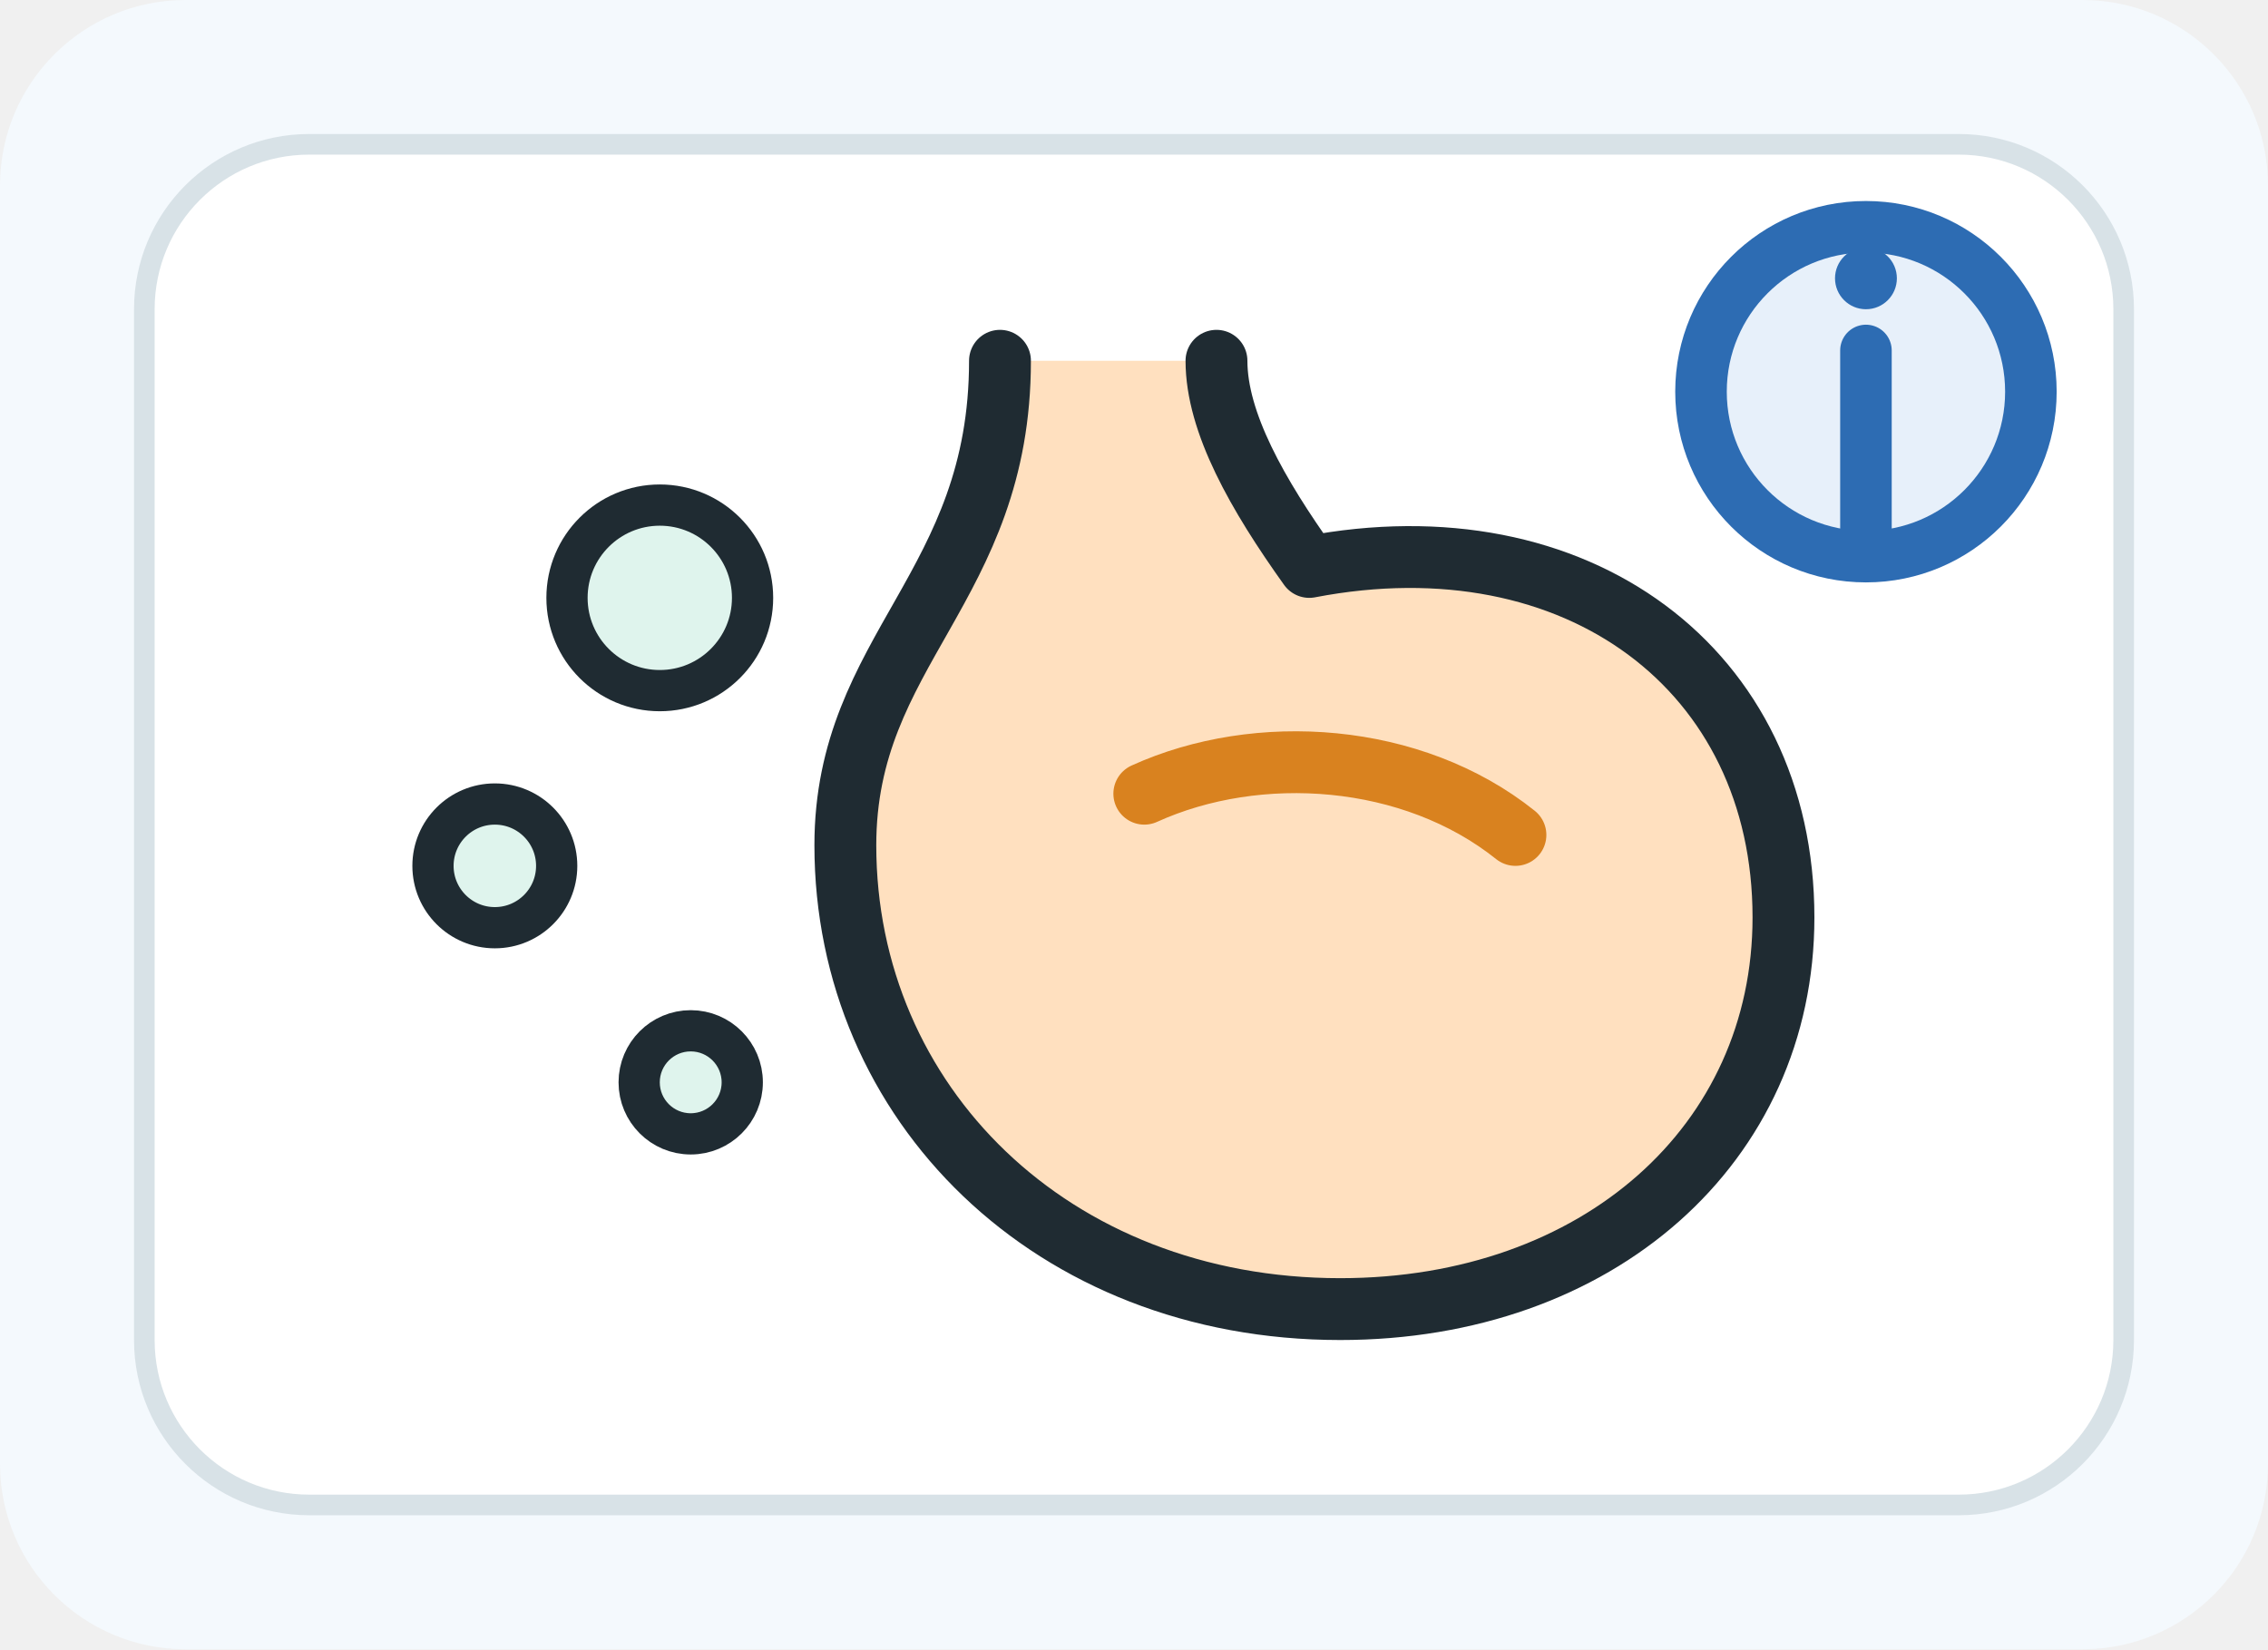
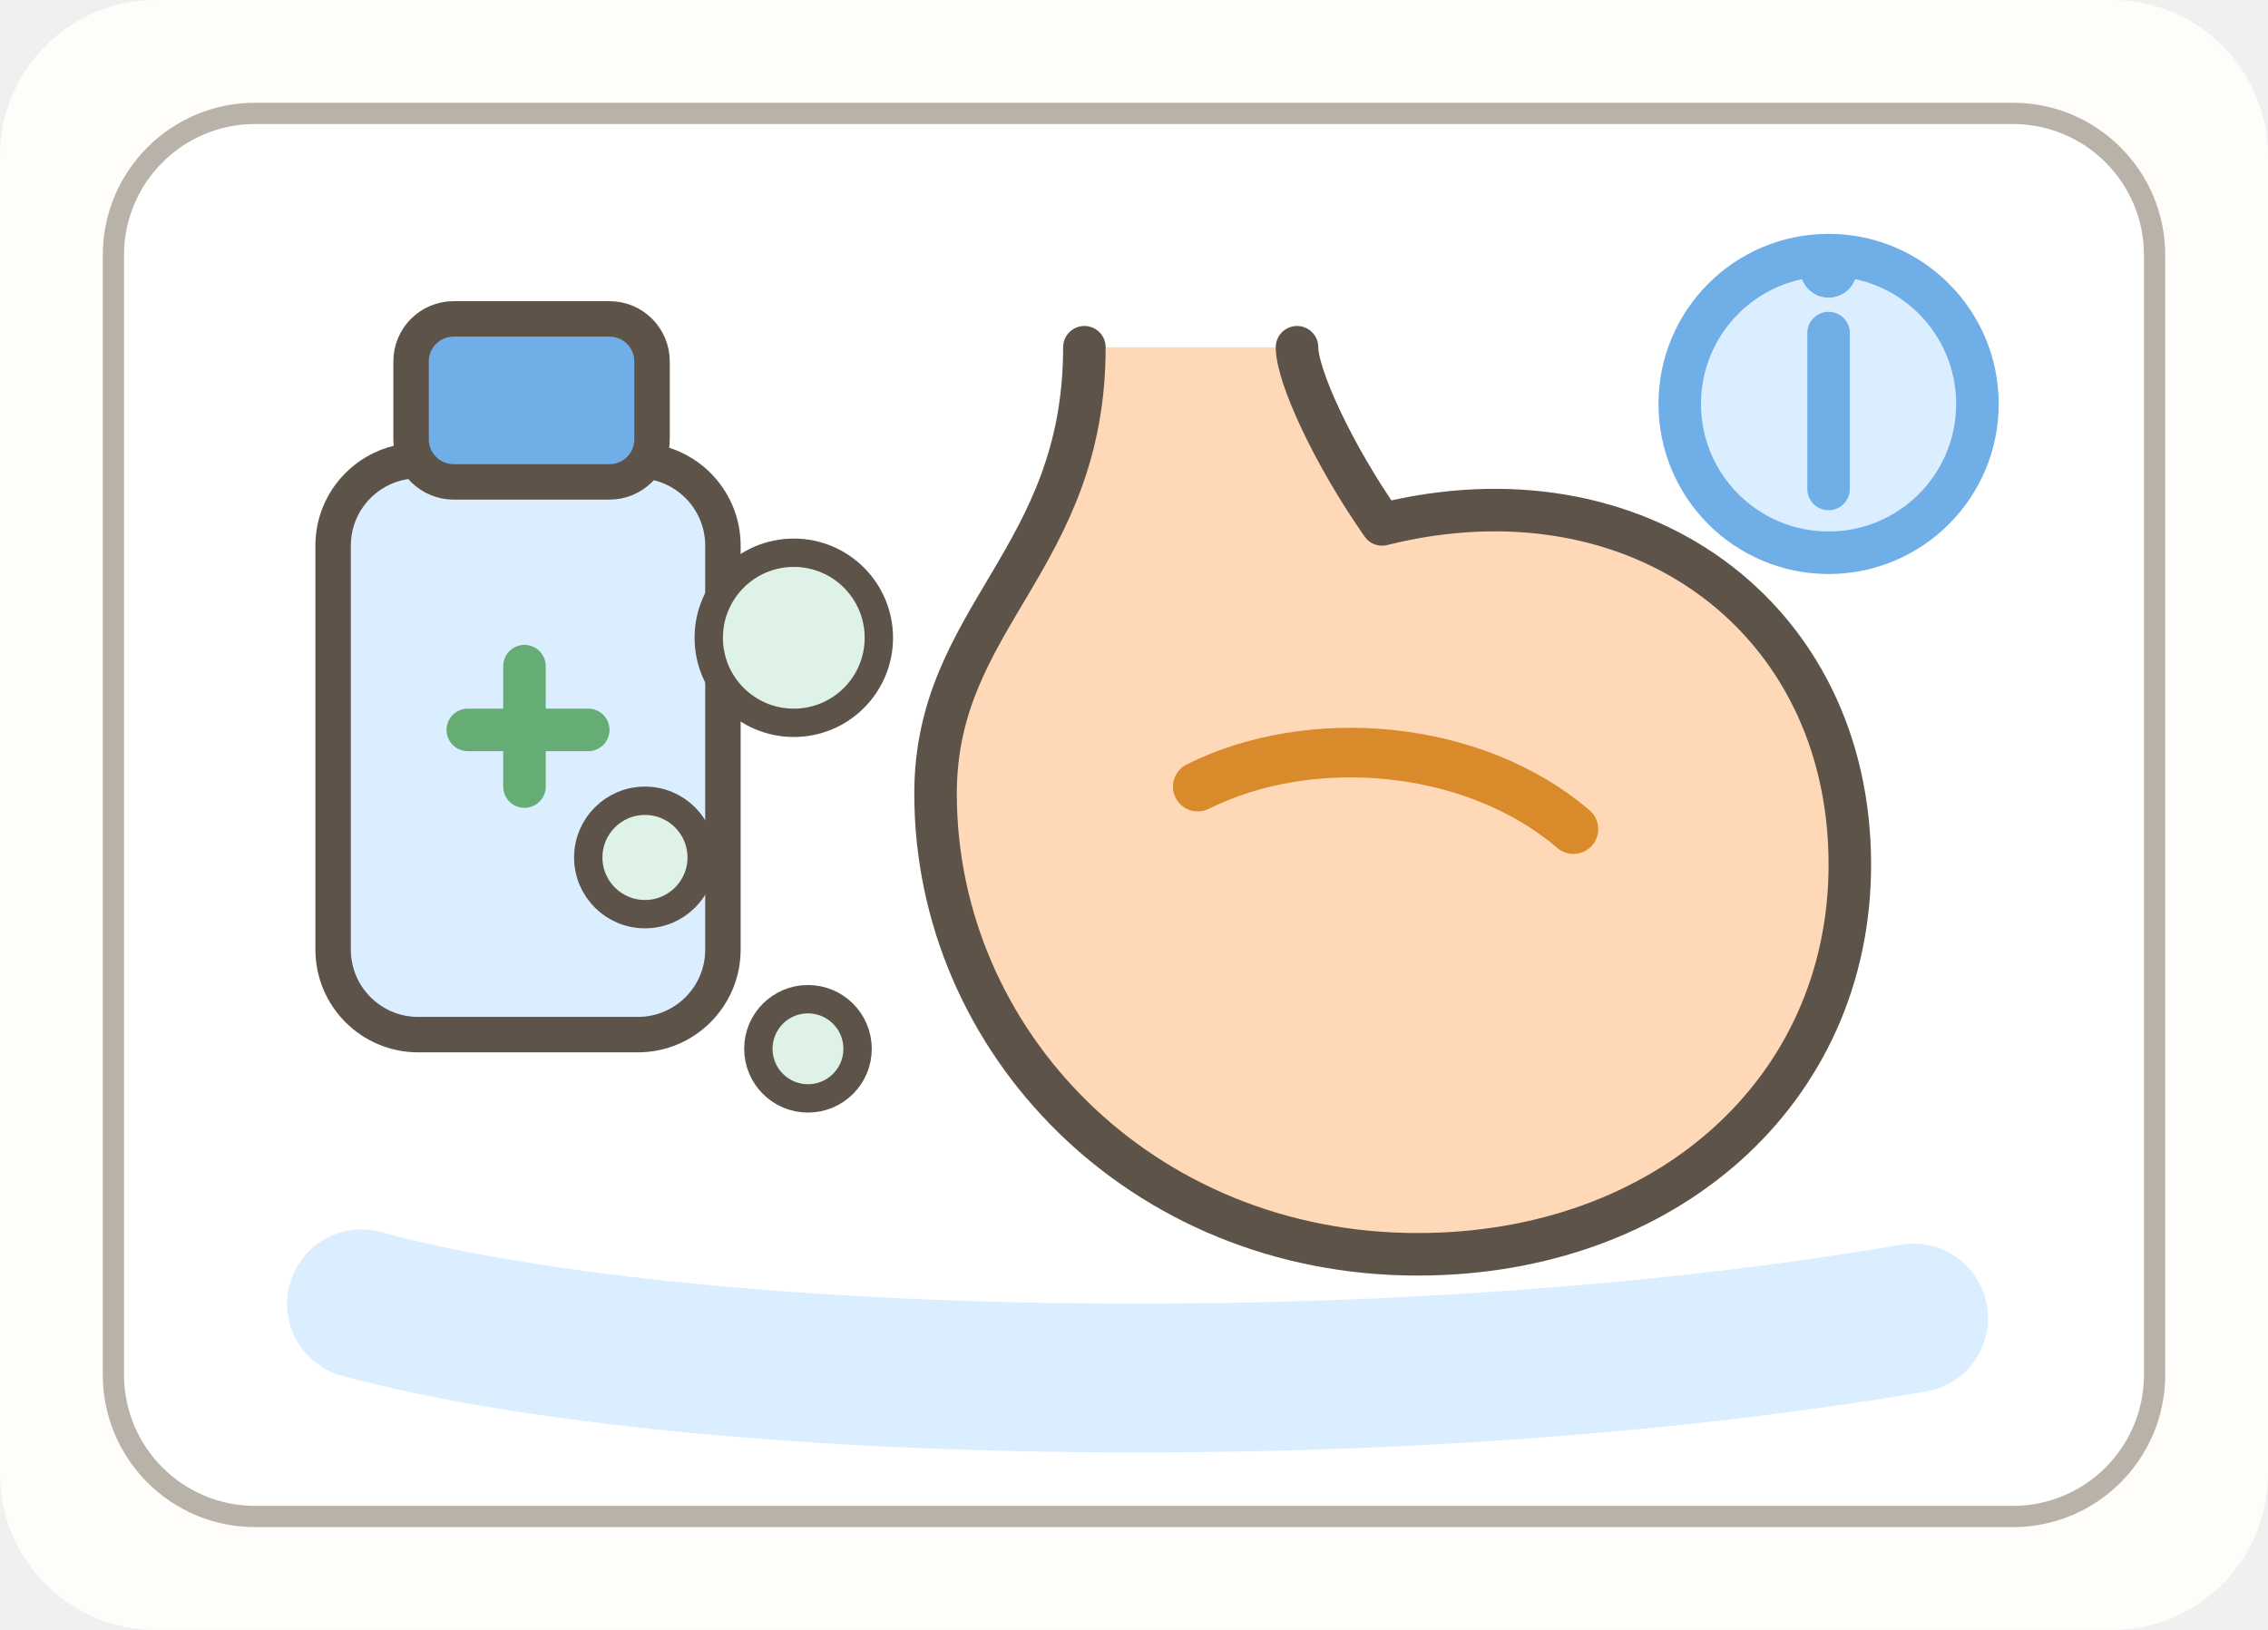
- <svg xmlns="http://www.w3.org/2000/svg" viewBox="0 0 220 160" role="img" aria-labelledby="title desc">
-   <rect width="220" height="160" rx="18" fill="#f4f9fd" />
-   <rect x="14" y="14" width="192" height="132" rx="16" fill="#ffffff" stroke="#d8e2e7" stroke-width="2" />
-   <path d="M97 35c0 22-15 28-15 47 0 25 20 45 48 45 25 0 43-16 43-38 0-24-20-39-46-34-5-7-9-14-9-20" fill="#ffe0bf" stroke="#1f2b32" stroke-width="6" stroke-linecap="round" stroke-linejoin="round" />
-   <path d="M111 77c11-5 26-4 36 4" fill="none" stroke="#d9821f" stroke-width="6" stroke-linecap="round" />
-   <circle cx="64" cy="58" r="9" fill="#dff4ed" stroke="#1f2b32" stroke-width="4" />
-   <circle cx="48" cy="84" r="6" fill="#dff4ed" stroke="#1f2b32" stroke-width="4" />
-   <circle cx="67" cy="105" r="5" fill="#dff4ed" stroke="#1f2b32" stroke-width="4" />
-   <circle cx="181" cy="38" r="16" fill="#e7f0fa" stroke="#2d6cb3" stroke-width="5" />
-   <path d="M181 34v18" stroke="#2d6cb3" stroke-width="5" stroke-linecap="round" />
-   <circle cx="181" cy="27" r="3" fill="#2d6cb3" />
+ <svg xmlns="http://www.w3.org/2000/svg" viewBox="0 0 320 230" role="img" aria-labelledby="title desc">
+   <rect width="320" height="230" rx="22" fill="#fffdf9" />
+   <rect x="16" y="16" width="288" height="198" rx="20" fill="#ffffff" stroke="#b9b2a9" stroke-width="3" />
+   <path d="M51 184c44 12 143 15 219 2" fill="none" stroke="#dbeeff" stroke-width="21" stroke-linecap="round" />
+   <rect x="47" y="65" width="55" height="81" rx="12" fill="#dbeeff" stroke="#5d5348" stroke-width="5" />
+   <rect x="58" y="45" width="34" height="23" rx="6" fill="#70aee8" stroke="#5d5348" stroke-width="5" />
+   <path d="M74 94v17M66 103h17" stroke="#65ad74" stroke-width="6" stroke-linecap="round" />
+   <path d="M153 49c0 30-21 38-21 63 0 35 29 65 68 65 35 0 61-23 61-55 0-35-30-57-66-48-7-10-12-21-12-25" fill="#ffd9b7" stroke="#5d5348" stroke-width="6" stroke-linecap="round" stroke-linejoin="round" />
+   <path d="M169 111c16-8 39-6 53 6" fill="none" stroke="#d98a2b" stroke-width="7" stroke-linecap="round" />
+   <circle cx="112" cy="90" r="12" fill="#dff2e8" stroke="#5d5348" stroke-width="4" />
+   <circle cx="91" cy="121" r="8" fill="#dff2e8" stroke="#5d5348" stroke-width="4" />
+   <circle cx="114" cy="148" r="7" fill="#dff2e8" stroke="#5d5348" stroke-width="4" />
+   <circle cx="258" cy="57" r="21" fill="#dbeeff" stroke="#70aee8" stroke-width="6" />
+   <path d="M258 47v22" stroke="#70aee8" stroke-width="6" stroke-linecap="round" />
+   <circle cx="258" cy="38" r="4" fill="#70aee8" />
</svg>
